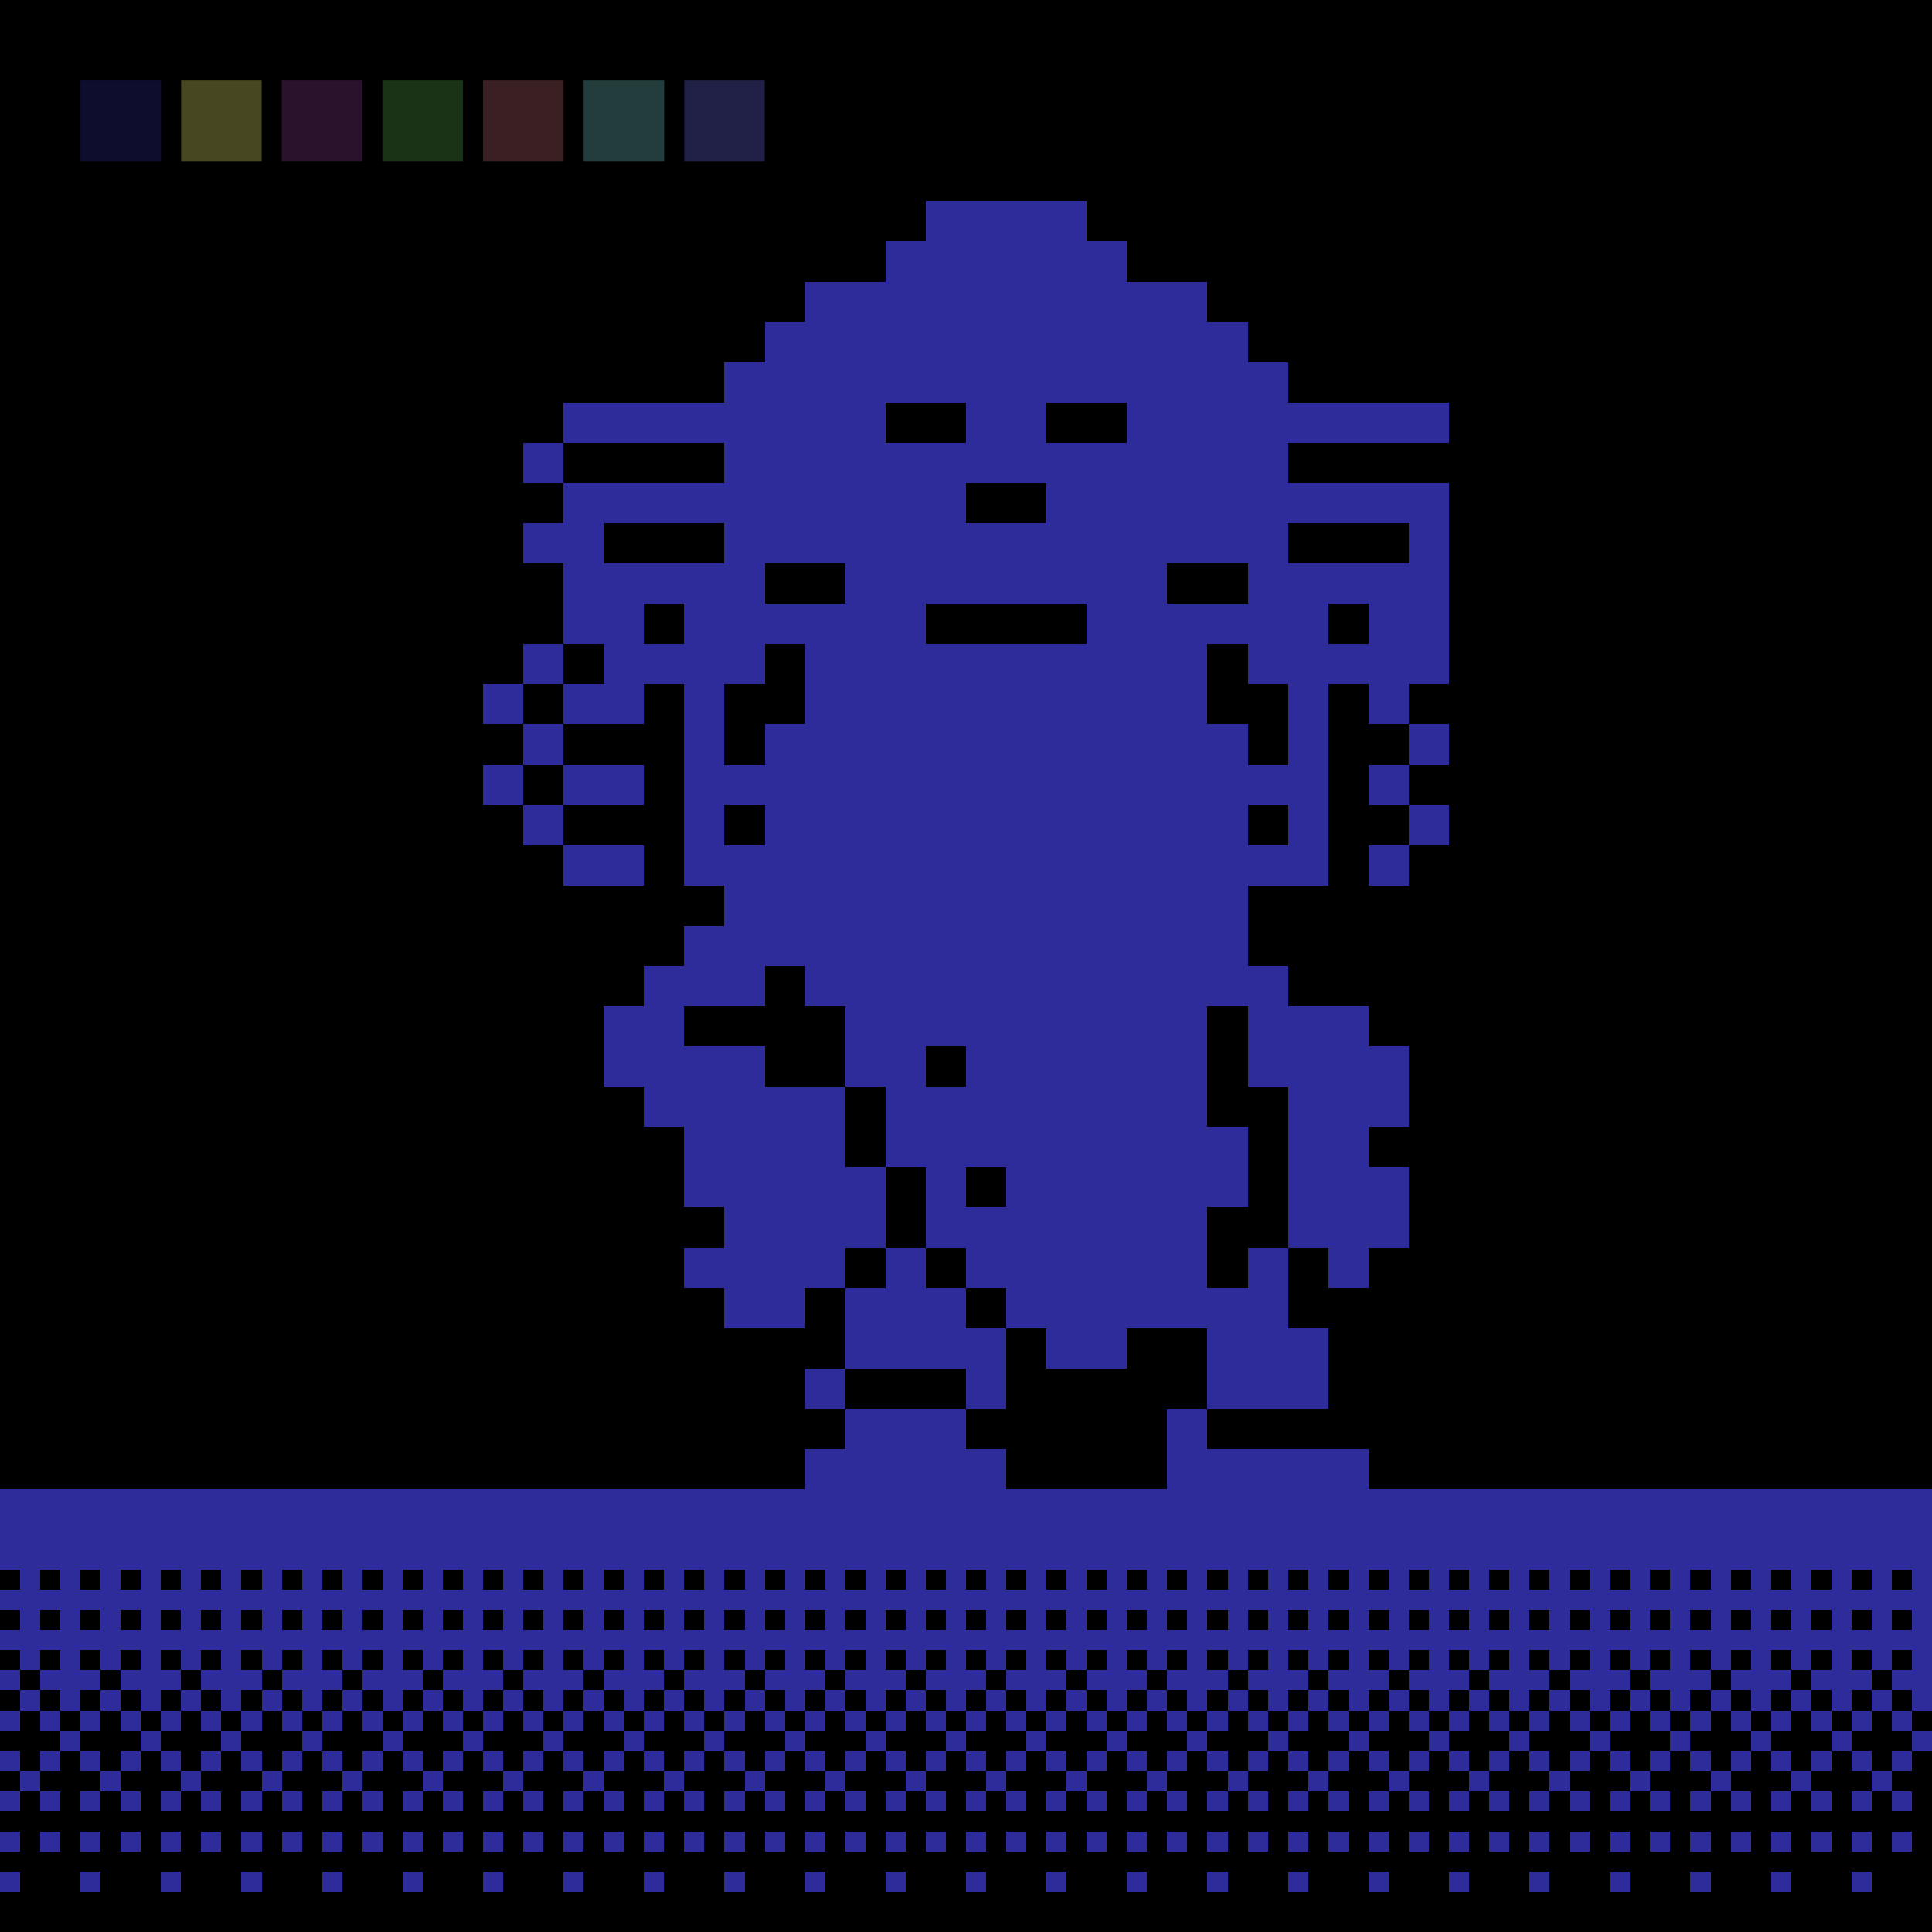
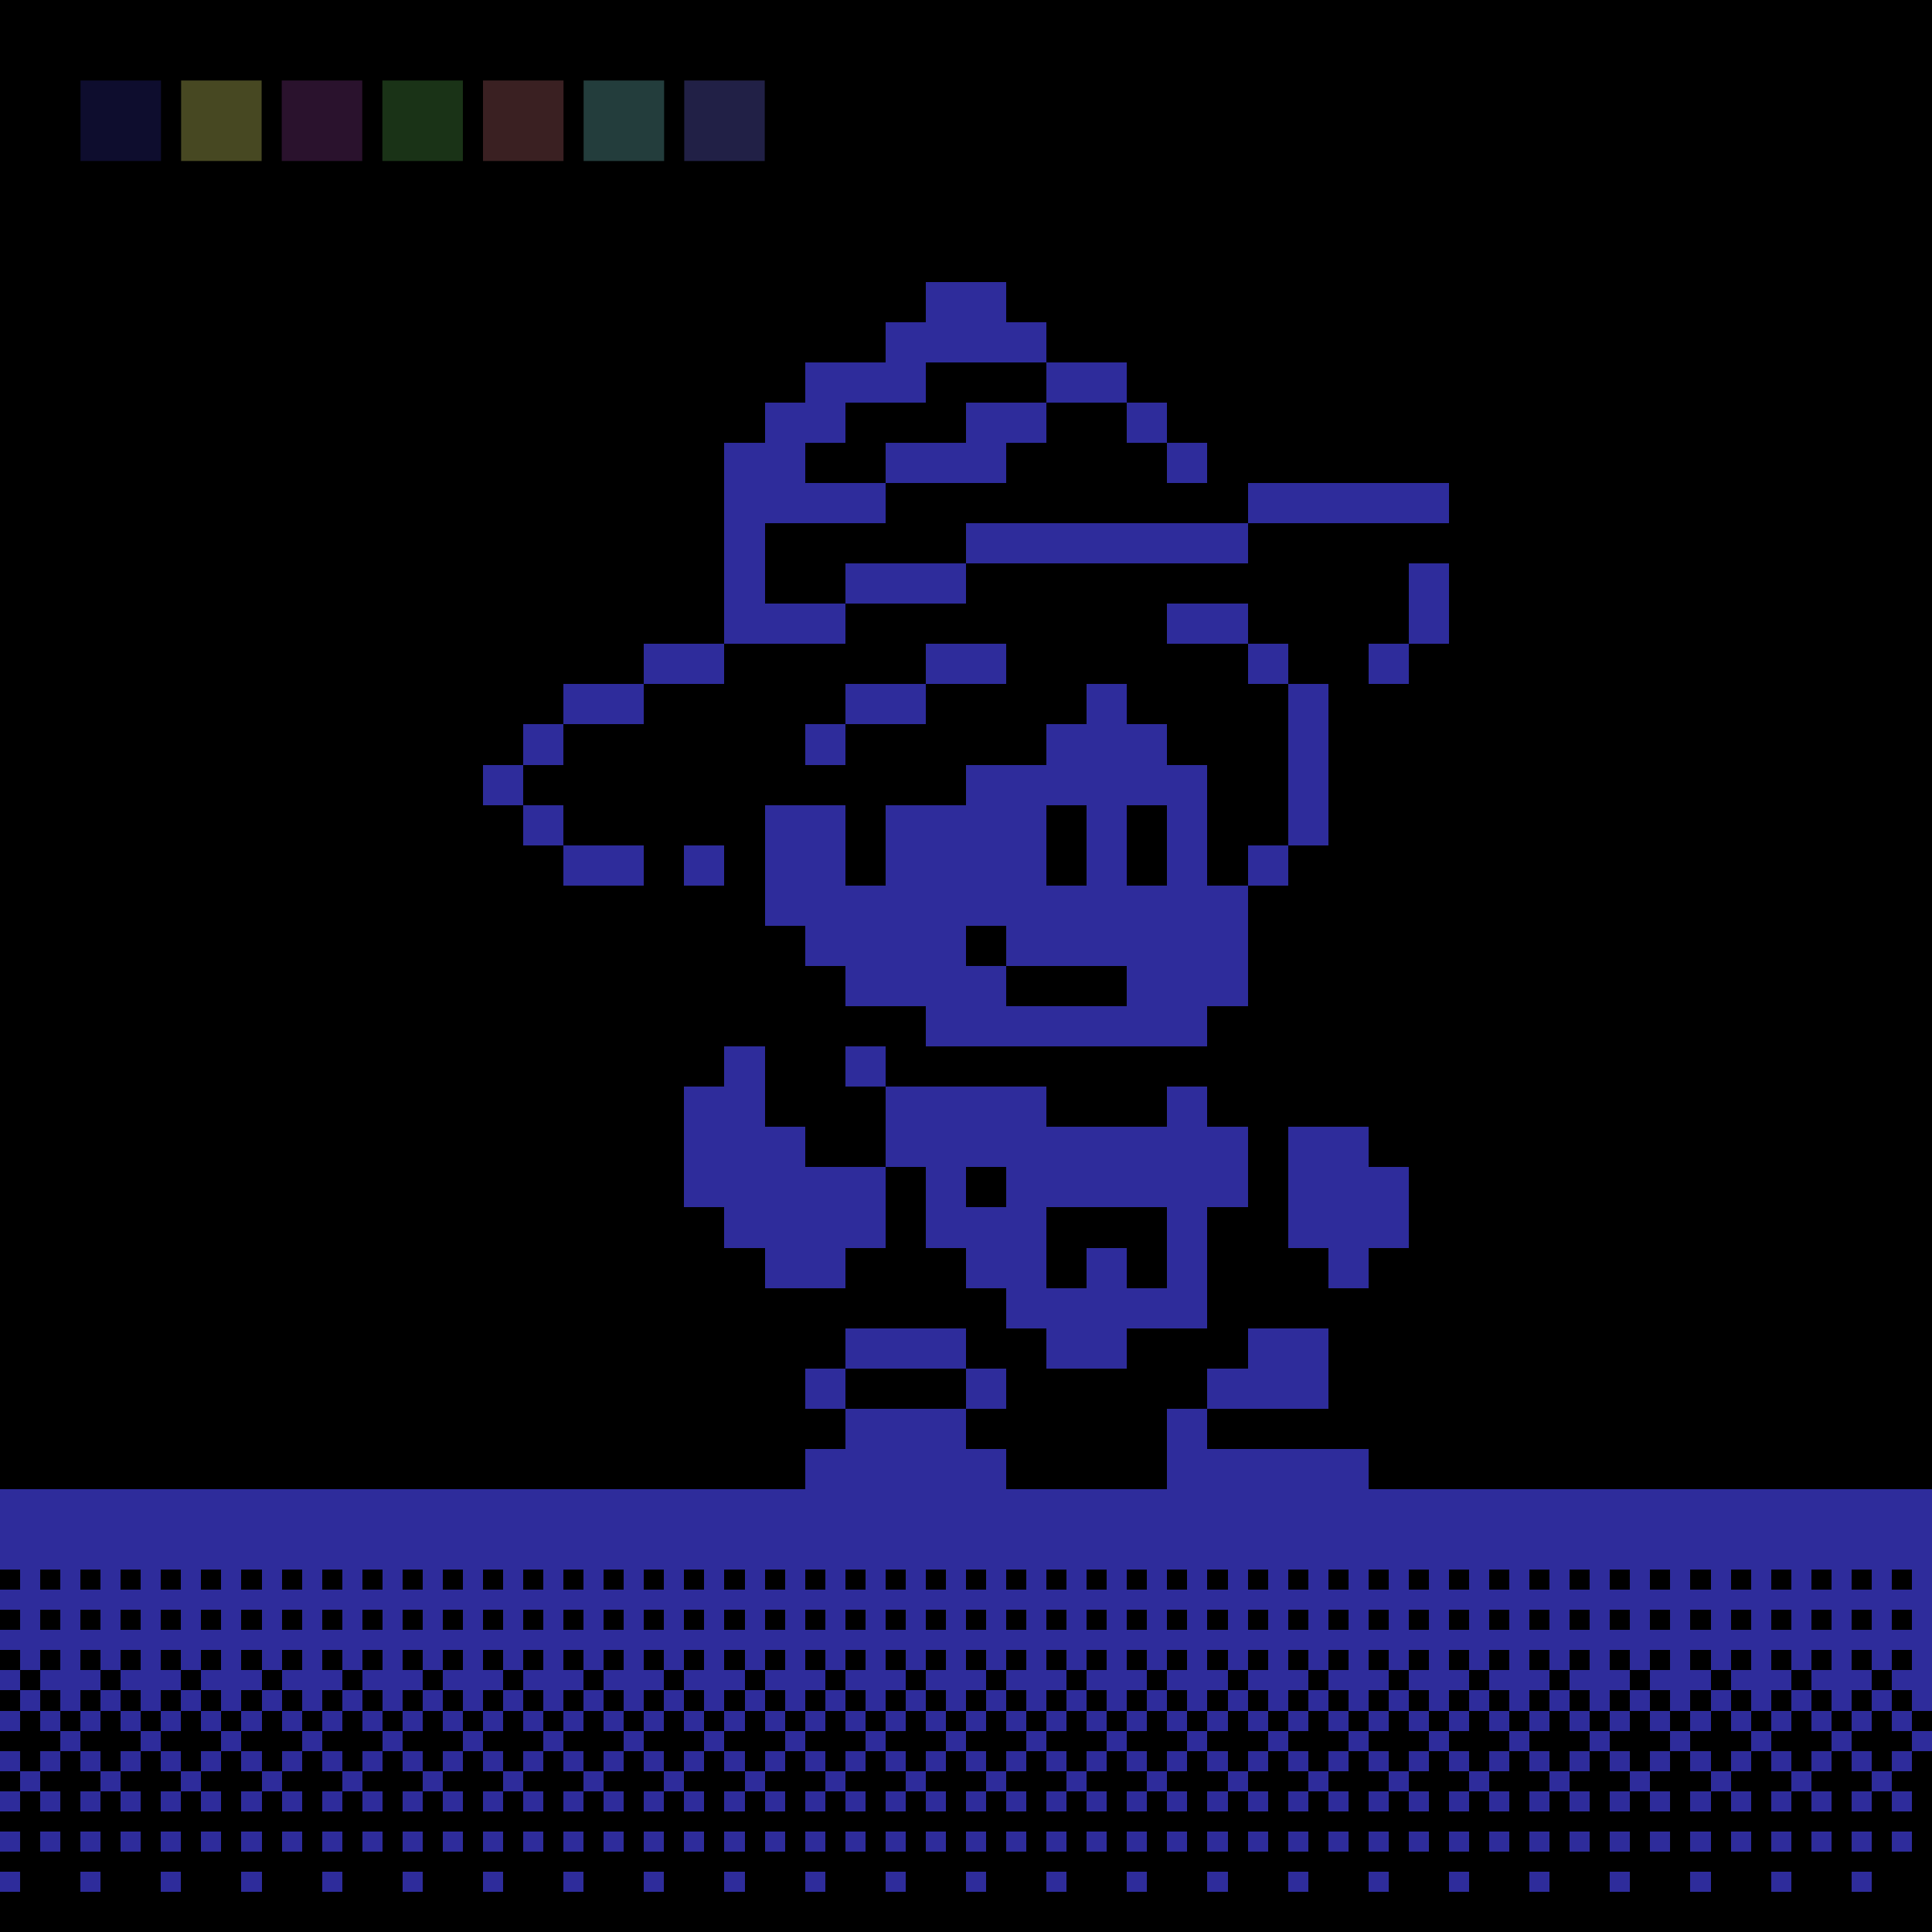
<svg xmlns="http://www.w3.org/2000/svg" viewBox="0 0 48 48" shape-rendering="crispEdges">
  <defs>
    <filter id="glow" x="-100%" y="-100%" width="300%" height="300%">
      <feGaussianBlur stdDeviation="1.1" />
    </filter>
  </defs>
  <rect width="48" height="48" fill="#000" />
  <g transform="scale(0.5)">
    <path fill="#2e2c9b" d="M0 74h96v1h-96zM0 75h96v1h-96zM0 76h96v1h-96zM0 77h96v1h-96zM1 78h1v1h-1zM3 78h1v1h-1zM5 78h1v1h-1zM7 78h1v1h-1zM9 78h1v1h-1zM11 78h1v1h-1zM13 78h1v1h-1zM15 78h1v1h-1zM17 78h1v1h-1zM19 78h1v1h-1zM21 78h1v1h-1zM23 78h1v1h-1zM25 78h1v1h-1zM27 78h1v1h-1zM29 78h1v1h-1zM31 78h1v1h-1zM33 78h1v1h-1zM35 78h1v1h-1zM37 78h1v1h-1zM39 78h1v1h-1zM41 78h1v1h-1zM43 78h1v1h-1zM45 78h1v1h-1zM47 78h1v1h-1zM49 78h1v1h-1zM51 78h1v1h-1zM53 78h1v1h-1zM55 78h1v1h-1zM57 78h1v1h-1zM59 78h1v1h-1zM61 78h1v1h-1zM63 78h1v1h-1zM65 78h1v1h-1zM67 78h1v1h-1zM69 78h1v1h-1zM71 78h1v1h-1zM73 78h1v1h-1zM75 78h1v1h-1zM77 78h1v1h-1zM79 78h1v1h-1zM81 78h1v1h-1zM83 78h1v1h-1zM85 78h1v1h-1zM87 78h1v1h-1zM89 78h1v1h-1zM91 78h1v1h-1zM93 78h1v1h-1zM95 78h1v1h-1zM0 79h96v1h-96zM1 80h1v1h-1zM3 80h1v1h-1zM5 80h1v1h-1zM7 80h1v1h-1zM9 80h1v1h-1zM11 80h1v1h-1zM13 80h1v1h-1zM15 80h1v1h-1zM17 80h1v1h-1zM19 80h1v1h-1zM21 80h1v1h-1zM23 80h1v1h-1zM25 80h1v1h-1zM27 80h1v1h-1zM29 80h1v1h-1zM31 80h1v1h-1zM33 80h1v1h-1zM35 80h1v1h-1zM37 80h1v1h-1zM39 80h1v1h-1zM41 80h1v1h-1zM43 80h1v1h-1zM45 80h1v1h-1zM47 80h1v1h-1zM49 80h1v1h-1zM51 80h1v1h-1zM53 80h1v1h-1zM55 80h1v1h-1zM57 80h1v1h-1zM59 80h1v1h-1zM61 80h1v1h-1zM63 80h1v1h-1zM65 80h1v1h-1zM67 80h1v1h-1zM69 80h1v1h-1zM71 80h1v1h-1zM73 80h1v1h-1zM75 80h1v1h-1zM77 80h1v1h-1zM79 80h1v1h-1zM81 80h1v1h-1zM83 80h1v1h-1zM85 80h1v1h-1zM87 80h1v1h-1zM89 80h1v1h-1zM91 80h1v1h-1zM93 80h1v1h-1zM95 80h1v1h-1zM0 81h96v1h-96zM1 82h1v1h-1zM3 82h1v1h-1zM5 82h1v1h-1zM7 82h1v1h-1zM9 82h1v1h-1zM11 82h1v1h-1zM13 82h1v1h-1zM15 82h1v1h-1zM17 82h1v1h-1zM19 82h1v1h-1zM21 82h1v1h-1zM23 82h1v1h-1zM25 82h1v1h-1zM27 82h1v1h-1zM29 82h1v1h-1zM31 82h1v1h-1zM33 82h1v1h-1zM35 82h1v1h-1zM37 82h1v1h-1zM39 82h1v1h-1zM41 82h1v1h-1zM43 82h1v1h-1zM45 82h1v1h-1zM47 82h1v1h-1zM49 82h1v1h-1zM51 82h1v1h-1zM53 82h1v1h-1zM55 82h1v1h-1zM57 82h1v1h-1zM59 82h1v1h-1zM61 82h1v1h-1zM63 82h1v1h-1zM65 82h1v1h-1zM67 82h1v1h-1zM69 82h1v1h-1zM71 82h1v1h-1zM73 82h1v1h-1zM75 82h1v1h-1zM77 82h1v1h-1zM79 82h1v1h-1zM81 82h1v1h-1zM83 82h1v1h-1zM85 82h1v1h-1zM87 82h1v1h-1zM89 82h1v1h-1zM91 82h1v1h-1zM93 82h1v1h-1zM95 82h1v1h-1zM0 83h1v1h-1zM2 83h3v1h-3zM6 83h3v1h-3zM10 83h3v1h-3zM14 83h3v1h-3zM18 83h3v1h-3zM22 83h3v1h-3zM26 83h3v1h-3zM30 83h3v1h-3zM34 83h3v1h-3zM38 83h3v1h-3zM42 83h3v1h-3zM46 83h3v1h-3zM50 83h3v1h-3zM54 83h3v1h-3zM58 83h3v1h-3zM62 83h3v1h-3zM66 83h3v1h-3zM70 83h3v1h-3zM74 83h3v1h-3zM78 83h3v1h-3zM82 83h3v1h-3zM86 83h3v1h-3zM90 83h3v1h-3zM94 83h2v1h-2zM1 84h1v1h-1zM3 84h1v1h-1zM5 84h1v1h-1zM7 84h1v1h-1zM9 84h1v1h-1zM11 84h1v1h-1zM13 84h1v1h-1zM15 84h1v1h-1zM17 84h1v1h-1zM19 84h1v1h-1zM21 84h1v1h-1zM23 84h1v1h-1zM25 84h1v1h-1zM27 84h1v1h-1zM29 84h1v1h-1zM31 84h1v1h-1zM33 84h1v1h-1zM35 84h1v1h-1zM37 84h1v1h-1zM39 84h1v1h-1zM41 84h1v1h-1zM43 84h1v1h-1zM45 84h1v1h-1zM47 84h1v1h-1zM49 84h1v1h-1zM51 84h1v1h-1zM53 84h1v1h-1zM55 84h1v1h-1zM57 84h1v1h-1zM59 84h1v1h-1zM61 84h1v1h-1zM63 84h1v1h-1zM65 84h1v1h-1zM67 84h1v1h-1zM69 84h1v1h-1zM71 84h1v1h-1zM73 84h1v1h-1zM75 84h1v1h-1zM77 84h1v1h-1zM79 84h1v1h-1zM81 84h1v1h-1zM83 84h1v1h-1zM85 84h1v1h-1zM87 84h1v1h-1zM89 84h1v1h-1zM91 84h1v1h-1zM93 84h1v1h-1zM95 84h1v1h-1zM0 85h1v1h-1zM2 85h1v1h-1zM4 85h1v1h-1zM6 85h1v1h-1zM8 85h1v1h-1zM10 85h1v1h-1zM12 85h1v1h-1zM14 85h1v1h-1zM16 85h1v1h-1zM18 85h1v1h-1zM20 85h1v1h-1zM22 85h1v1h-1zM24 85h1v1h-1zM26 85h1v1h-1zM28 85h1v1h-1zM30 85h1v1h-1zM32 85h1v1h-1zM34 85h1v1h-1zM36 85h1v1h-1zM38 85h1v1h-1zM40 85h1v1h-1zM42 85h1v1h-1zM44 85h1v1h-1zM46 85h1v1h-1zM48 85h1v1h-1zM50 85h1v1h-1zM52 85h1v1h-1zM54 85h1v1h-1zM56 85h1v1h-1zM58 85h1v1h-1zM60 85h1v1h-1zM62 85h1v1h-1zM64 85h1v1h-1zM66 85h1v1h-1zM68 85h1v1h-1zM70 85h1v1h-1zM72 85h1v1h-1zM74 85h1v1h-1zM76 85h1v1h-1zM78 85h1v1h-1zM80 85h1v1h-1zM82 85h1v1h-1zM84 85h1v1h-1zM86 85h1v1h-1zM88 85h1v1h-1zM90 85h1v1h-1zM92 85h1v1h-1zM94 85h1v1h-1zM3 86h1v1h-1zM7 86h1v1h-1zM11 86h1v1h-1zM15 86h1v1h-1zM19 86h1v1h-1zM23 86h1v1h-1zM27 86h1v1h-1zM31 86h1v1h-1zM35 86h1v1h-1zM39 86h1v1h-1zM43 86h1v1h-1zM47 86h1v1h-1zM51 86h1v1h-1zM55 86h1v1h-1zM59 86h1v1h-1zM63 86h1v1h-1zM67 86h1v1h-1zM71 86h1v1h-1zM75 86h1v1h-1zM79 86h1v1h-1zM83 86h1v1h-1zM87 86h1v1h-1zM91 86h1v1h-1zM95 86h1v1h-1zM0 87h1v1h-1zM2 87h1v1h-1zM4 87h1v1h-1zM6 87h1v1h-1zM8 87h1v1h-1zM10 87h1v1h-1zM12 87h1v1h-1zM14 87h1v1h-1zM16 87h1v1h-1zM18 87h1v1h-1zM20 87h1v1h-1zM22 87h1v1h-1zM24 87h1v1h-1zM26 87h1v1h-1zM28 87h1v1h-1zM30 87h1v1h-1zM32 87h1v1h-1zM34 87h1v1h-1zM36 87h1v1h-1zM38 87h1v1h-1zM40 87h1v1h-1zM42 87h1v1h-1zM44 87h1v1h-1zM46 87h1v1h-1zM48 87h1v1h-1zM50 87h1v1h-1zM52 87h1v1h-1zM54 87h1v1h-1zM56 87h1v1h-1zM58 87h1v1h-1zM60 87h1v1h-1zM62 87h1v1h-1zM64 87h1v1h-1zM66 87h1v1h-1zM68 87h1v1h-1zM70 87h1v1h-1zM72 87h1v1h-1zM74 87h1v1h-1zM76 87h1v1h-1zM78 87h1v1h-1zM80 87h1v1h-1zM82 87h1v1h-1zM84 87h1v1h-1zM86 87h1v1h-1zM88 87h1v1h-1zM90 87h1v1h-1zM92 87h1v1h-1zM94 87h1v1h-1zM1 88h1v1h-1zM5 88h1v1h-1zM9 88h1v1h-1zM13 88h1v1h-1zM17 88h1v1h-1zM21 88h1v1h-1zM25 88h1v1h-1zM29 88h1v1h-1zM33 88h1v1h-1zM37 88h1v1h-1zM41 88h1v1h-1zM45 88h1v1h-1zM49 88h1v1h-1zM53 88h1v1h-1zM57 88h1v1h-1zM61 88h1v1h-1zM65 88h1v1h-1zM69 88h1v1h-1zM73 88h1v1h-1zM77 88h1v1h-1zM81 88h1v1h-1zM85 88h1v1h-1zM89 88h1v1h-1zM93 88h1v1h-1zM0 89h1v1h-1zM2 89h1v1h-1zM4 89h1v1h-1zM6 89h1v1h-1zM8 89h1v1h-1zM10 89h1v1h-1zM12 89h1v1h-1zM14 89h1v1h-1zM16 89h1v1h-1zM18 89h1v1h-1zM20 89h1v1h-1zM22 89h1v1h-1zM24 89h1v1h-1zM26 89h1v1h-1zM28 89h1v1h-1zM30 89h1v1h-1zM32 89h1v1h-1zM34 89h1v1h-1zM36 89h1v1h-1zM38 89h1v1h-1zM40 89h1v1h-1zM42 89h1v1h-1zM44 89h1v1h-1zM46 89h1v1h-1zM48 89h1v1h-1zM50 89h1v1h-1zM52 89h1v1h-1zM54 89h1v1h-1zM56 89h1v1h-1zM58 89h1v1h-1zM60 89h1v1h-1zM62 89h1v1h-1zM64 89h1v1h-1zM66 89h1v1h-1zM68 89h1v1h-1zM70 89h1v1h-1zM72 89h1v1h-1zM74 89h1v1h-1zM76 89h1v1h-1zM78 89h1v1h-1zM80 89h1v1h-1zM82 89h1v1h-1zM84 89h1v1h-1zM86 89h1v1h-1zM88 89h1v1h-1zM90 89h1v1h-1zM92 89h1v1h-1zM94 89h1v1h-1zM0 91h1v1h-1zM2 91h1v1h-1zM4 91h1v1h-1zM6 91h1v1h-1zM8 91h1v1h-1zM10 91h1v1h-1zM12 91h1v1h-1zM14 91h1v1h-1zM16 91h1v1h-1zM18 91h1v1h-1zM20 91h1v1h-1zM22 91h1v1h-1zM24 91h1v1h-1zM26 91h1v1h-1zM28 91h1v1h-1zM30 91h1v1h-1zM32 91h1v1h-1zM34 91h1v1h-1zM36 91h1v1h-1zM38 91h1v1h-1zM40 91h1v1h-1zM42 91h1v1h-1zM44 91h1v1h-1zM46 91h1v1h-1zM48 91h1v1h-1zM50 91h1v1h-1zM52 91h1v1h-1zM54 91h1v1h-1zM56 91h1v1h-1zM58 91h1v1h-1zM60 91h1v1h-1zM62 91h1v1h-1zM64 91h1v1h-1zM66 91h1v1h-1zM68 91h1v1h-1zM70 91h1v1h-1zM72 91h1v1h-1zM74 91h1v1h-1zM76 91h1v1h-1zM78 91h1v1h-1zM80 91h1v1h-1zM82 91h1v1h-1zM84 91h1v1h-1zM86 91h1v1h-1zM88 91h1v1h-1zM90 91h1v1h-1zM92 91h1v1h-1zM94 91h1v1h-1zM0 93h1v1h-1zM4 93h1v1h-1zM8 93h1v1h-1zM12 93h1v1h-1zM16 93h1v1h-1zM20 93h1v1h-1zM24 93h1v1h-1zM28 93h1v1h-1zM32 93h1v1h-1zM36 93h1v1h-1zM40 93h1v1h-1zM44 93h1v1h-1zM48 93h1v1h-1zM52 93h1v1h-1zM56 93h1v1h-1zM60 93h1v1h-1zM64 93h1v1h-1zM68 93h1v1h-1zM72 93h1v1h-1zM76 93h1v1h-1zM80 93h1v1h-1zM84 93h1v1h-1zM88 93h1v1h-1zM92 93h1v1h-1z" />
  </g>
  <g shape-rendering="geometricPrecision">
    <rect x="2" y="2" width="2" height="2" fill="#2e2c9b" filter="url(#glow)" opacity="0">
      <animate attributeName="opacity" values="0;0.9;0" keyTimes="0;0.5;1" calcMode="spline" keySplines="0.4 0 0.6 1;0.4 0 0.6 1" dur="3.6s" repeatCount="indefinite" />
    </rect>
    <rect x="2" y="2" width="2" height="2" fill="#2e2c9b" opacity="0.3">
      <animate attributeName="opacity" values="0.3;1;0.3" keyTimes="0;0.5;1" calcMode="spline" keySplines="0.4 0 0.6 1;0.4 0 0.6 1" dur="3.6s" repeatCount="indefinite" />
    </rect>
    <rect x="4.5" y="2" width="2" height="2" fill="#edf171" opacity="0.3" />
    <rect x="7" y="2" width="2" height="2" fill="#8e3c97" opacity="0.3" />
    <rect x="9.5" y="2" width="2" height="2" fill="#56ac4d" opacity="0.3" />
    <rect x="12" y="2" width="2" height="2" fill="#c46c71" opacity="0.3" />
    <rect x="14.5" y="2" width="2" height="2" fill="#75cec8" opacity="0.3" />
    <rect x="17" y="2" width="2" height="2" fill="#706deb" opacity="0.3" />
  </g>
  <path fill="#2e2c9b" d="M23 7h2v1h-2zM22 8h4v1h-4zM20 9h3v1h-3zM26 9h2v1h-2zM19 10h2v1h-2zM24 10h2v1h-2zM28 10h1v1h-1zM18 11h2v1h-2zM22 11h3v1h-3zM29 11h1v1h-1zM18 12h4v1h-4zM31 12h5v1h-5zM18 13h1v1h-1zM24 13h7v1h-7zM18 14h1v1h-1zM21 14h3v1h-3zM35 14h1v1h-1zM18 15h3v1h-3zM29 15h2v1h-2zM35 15h1v1h-1zM16 16h2v1h-2zM23 16h2v1h-2zM31 16h1v1h-1zM34 16h1v1h-1zM14 17h2v1h-2zM21 17h2v1h-2zM27 17h1v1h-1zM32 17h1v1h-1zM13 18h1v1h-1zM20 18h1v1h-1zM26 18h3v1h-3zM32 18h1v1h-1zM12 19h1v1h-1zM24 19h6v1h-6zM32 19h1v1h-1zM13 20h1v1h-1zM19 20h2v1h-2zM22 20h4v1h-4zM27 20h1v1h-1zM29 20h1v1h-1zM32 20h1v1h-1zM14 21h2v1h-2zM17 21h1v1h-1zM19 21h2v1h-2zM22 21h4v1h-4zM27 21h1v1h-1zM29 21h1v1h-1zM31 21h1v1h-1zM19 22h12v1h-12zM20 23h4v1h-4zM25 23h6v1h-6zM21 24h4v1h-4zM28 24h3v1h-3zM23 25h7v1h-7zM18 26h1v1h-1zM21 26h1v1h-1zM17 27h2v1h-2zM22 27h4v1h-4zM29 27h1v1h-1zM17 28h3v1h-3zM22 28h9v1h-9zM32 28h2v1h-2zM17 29h5v1h-5zM23 29h1v1h-1zM25 29h6v1h-6zM32 29h3v1h-3zM18 30h4v1h-4zM23 30h3v1h-3zM29 30h1v1h-1zM32 30h3v1h-3zM19 31h2v1h-2zM24 31h2v1h-2zM27 31h1v1h-1zM29 31h1v1h-1zM33 31h1v1h-1zM25 32h5v1h-5zM21 33h3v1h-3zM26 33h2v1h-2zM31 33h2v1h-2zM20 34h1v1h-1zM24 34h1v1h-1zM30 34h3v1h-3zM21 35h3v1h-3zM29 35h1v1h-1zM20 36h5v1h-5zM29 36h5v1h-5z">
    <animate attributeName="opacity" values="1;0;1;0;0;0;1" keyTimes="0;0.167;0.333;0.5;0.667;0.833;1" calcMode="discrete" dur="1.8s" repeatCount="indefinite" />
  </path>
-   <path fill="#2e2c9b" d="M23 5h2v1h-2zM22 6h4v1h-4zM20 7h3v1h-3zM26 7h2v1h-2zM19 8h2v1h-2zM24 8h2v1h-2zM28 8h1v1h-1zM18 9h2v1h-2zM22 9h3v1h-3zM29 9h1v1h-1zM18 10h4v1h-4zM31 10h5v1h-5zM18 11h1v1h-1zM24 11h7v1h-7zM18 12h1v1h-1zM21 12h3v1h-3zM35 12h1v1h-1zM18 13h3v1h-3zM29 13h2v1h-2zM35 13h1v1h-1zM16 14h2v1h-2zM23 14h2v1h-2zM31 14h1v1h-1zM34 14h1v1h-1zM14 15h2v1h-2zM21 15h2v1h-2zM27 15h1v1h-1zM32 15h1v1h-1zM13 16h1v1h-1zM20 16h1v1h-1zM26 16h3v1h-3zM32 16h1v1h-1zM12 17h1v1h-1zM24 17h6v1h-6zM32 17h1v1h-1zM13 18h1v1h-1zM19 18h2v1h-2zM22 18h4v1h-4zM27 18h1v1h-1zM29 18h1v1h-1zM32 18h1v1h-1zM14 19h2v1h-2zM17 19h1v1h-1zM19 19h2v1h-2zM22 19h4v1h-4zM27 19h1v1h-1zM29 19h1v1h-1zM31 19h1v1h-1zM19 20h12v1h-12zM20 21h4v1h-4zM25 21h6v1h-6zM18 22h1v1h-1zM21 22h4v1h-4zM28 22h3v1h-3zM17 23h3v1h-3zM23 23h7v1h-7zM16 24h3v1h-3zM21 24h1v1h-1zM31 24h1v1h-1zM15 25h2v1h-2zM22 25h4v1h-4zM28 25h2v1h-2zM31 25h3v1h-3zM15 26h4v1h-4zM22 26h1v1h-1zM24 26h5v1h-5zM31 26h4v1h-4zM16 27h5v1h-5zM23 27h1v1h-1zM25 27h5v1h-5zM32 27h3v1h-3zM17 28h4v1h-4zM24 28h2v1h-2zM29 28h2v1h-2zM33 28h1v1h-1zM18 29h2v1h-2zM23 29h1v1h-1zM25 29h1v1h-1zM27 29h1v1h-1zM29 29h2v1h-2zM23 30h7v1h-7zM22 31h1v1h-1zM24 31h5v1h-5zM31 31h1v1h-1zM21 32h3v1h-3zM25 32h1v1h-1zM27 32h1v1h-1zM30 32h2v1h-2zM21 33h4v1h-4zM30 33h3v1h-3zM20 34h1v1h-1zM24 34h1v1h-1zM30 34h3v1h-3zM21 35h3v1h-3zM29 35h1v1h-1zM20 36h5v1h-5zM29 36h5v1h-5z">
+   <path fill="#2e2c9b" d="M23 5h2v1h-2zM22 6h4v1h-4zM20 7h3v1h-3zM26 7h2v1h-2zM19 8h2v1h-2zM24 8h2v1h-2zM28 8h1v1h-1zM18 9h2v1h-2zM22 9h3v1h-3zM29 9h1v1h-1zM18 10h4v1h-4zM31 10h5v1h-5zM18 11h1v1h-1zM24 11h7v1h-7zM18 12h1v1h-1zM21 12h3v1h-3zM35 12h1v1h-1zM18 13h3v1h-3zM29 13h2v1h-2zM35 13h1v1h-1zM16 14h2v1h-2zM23 14h2v1h-2zM31 14h1v1h-1zM34 14h1v1h-1zM14 15h2v1h-2zM21 15h2v1h-2zM27 15h1v1h-1zM32 15h1v1h-1zM13 16h1v1h-1zM20 16h1v1h-1zM26 16h3v1h-3zM32 16h1v1h-1zM12 17h1v1h-1zM24 17h6v1h-6zM32 17h1v1h-1zM13 18h1v1h-1zM19 18h2v1h-2zM22 18h4v1h-4zM27 18h1v1h-1zM29 18h1v1h-1zM32 18h1v1h-1zM14 19h2v1h-2zM17 19h1v1h-1zM19 19h2v1h-2zM22 19h4v1h-4zM27 19h1v1h-1zM29 19h1v1h-1zM31 19h1v1h-1zM19 20h12v1h-12zM20 21h4v1h-4zM25 21h6v1h-6zM18 22h1v1h-1zM21 22h4v1h-4zM28 22h3v1h-3zM17 23h3v1h-3zM23 23h7v1h-7zM16 24h3v1h-3zM21 24h1v1h-1zM31 24h1v1h-1zM15 25h2v1h-2zM22 25h4v1h-4zM28 25h2v1h-2zM31 25h3v1h-3zM15 26h4v1h-4zM22 26h1v1h-1zM24 26h5v1h-5zM31 26h4v1h-4zM16 27h5v1h-5zM23 27h1v1h-1zM25 27h5v1h-5zM32 27h3v1h-3zM17 28h4v1h-4zM24 28h2v1h-2zM29 28h2v1h-2zM33 28h1v1h-1zM18 29h2v1h-2zM23 29h1v1h-1zM25 29h1v1h-1zM27 29h1v1h-1zM29 29h2v1h-2zM23 30h7v1h-7zM22 31h1v1h-1zM24 31h5v1h-5zM31 31h1v1h-1zM21 32h3v1h-3zM25 32h1v1h-1zM27 32h1v1h-1zM30 32h2v1h-2zM21 33h4v1h-4zM30 33h3v1h-3zM20 34h1v1h-1zM24 34h1v1h-1zM30 34h3v1h-3zM21 35h3v1h-3zM29 35h1v1h-1zM20 36h5v1h-5zM29 36h5v1h-5z" opacity="0">
    <animate attributeName="opacity" values="0;1;0;1;0;0;0" keyTimes="0;0.167;0.333;0.5;0.667;0.833;1" calcMode="discrete" dur="1.8s" repeatCount="indefinite" />
  </path>
-   <path fill="#2e2c9b" d="M25 5h2v1h-2zM24 6h4v1h-4zM22 7h2v1h-2zM27 7h3v1h-3zM21 8h1v1h-1zM24 8h2v1h-2zM29 8h2v1h-2zM20 9h1v1h-1zM25 9h3v1h-3zM30 9h2v1h-2zM14 10h5v1h-5zM28 10h4v1h-4zM13 11h1v1h-1zM19 11h7v1h-7zM31 11h1v1h-1zM14 12h1v1h-1zM26 12h3v1h-3zM31 12h1v1h-1zM14 13h1v1h-1zM19 13h2v1h-2zM29 13h3v1h-3zM15 14h1v1h-1zM18 14h1v1h-1zM25 14h2v1h-2zM32 14h2v1h-2zM17 15h1v1h-1zM22 15h1v1h-1zM27 15h2v1h-2zM34 15h1v1h-1zM17 16h1v1h-1zM21 16h3v1h-3zM29 16h1v1h-1zM35 16h1v1h-1zM17 17h1v1h-1zM20 17h6v1h-6zM17 18h1v1h-1zM20 18h8v1h-8zM29 18h2v1h-2zM35 18h1v1h-1zM18 19h1v1h-1zM20 19h1v1h-1zM22 19h1v1h-1zM24 19h4v1h-4zM29 19h2v1h-2zM32 19h1v1h-1zM34 19h1v1h-1zM19 20h12v1h-12zM19 21h6v1h-6zM26 21h4v1h-4zM20 22h2v1h-2zM25 22h4v1h-4zM17 23h1v1h-1zM21 23h6v1h-6zM16 24h3v1h-3zM29 24h1v1h-1zM31 24h1v1h-1zM15 25h2v1h-2zM22 25h4v1h-4zM27 25h3v1h-3zM31 25h3v1h-3zM15 26h4v1h-4zM22 26h1v1h-1zM24 26h5v1h-5zM31 26h4v1h-4zM16 27h5v1h-5zM23 27h1v1h-1zM25 27h5v1h-5zM32 27h3v1h-3zM17 28h4v1h-4zM24 28h2v1h-2zM29 28h2v1h-2zM33 28h1v1h-1zM18 29h2v1h-2zM23 29h1v1h-1zM25 29h1v1h-1zM27 29h1v1h-1zM29 29h2v1h-2zM23 30h7v1h-7zM22 31h1v1h-1zM24 31h5v1h-5zM31 31h1v1h-1zM21 32h3v1h-3zM25 32h1v1h-1zM27 32h1v1h-1zM30 32h2v1h-2zM21 33h4v1h-4zM30 33h3v1h-3zM20 34h1v1h-1zM24 34h1v1h-1zM30 34h3v1h-3zM21 35h3v1h-3zM29 35h1v1h-1zM20 36h5v1h-5zM29 36h5v1h-5z">
+   <path fill="#2e2c9b" d="M25 5h2v1h-2zM24 6h4v1h-4zM22 7h2v1h-2zM27 7h3v1h-3zM21 8h1v1h-1zM24 8h2v1h-2zM29 8h2v1h-2zM20 9h1v1h-1zM25 9h3v1h-3zM30 9h2v1h-2zM14 10h5v1h-5zM28 10h4v1h-4zM13 11h1v1h-1zM19 11h7v1h-7zM31 11h1v1h-1zM14 12h1v1h-1zM26 12h3v1h-3zM31 12h1v1h-1zM14 13h1v1h-1zM19 13h2v1h-2zM29 13h3v1h-3zM15 14h1v1h-1zM18 14h1v1h-1zM25 14h2v1h-2zM32 14h2v1h-2zM17 15h1v1h-1zM22 15h1v1h-1zM27 15h2v1h-2zM34 15h1v1h-1zM17 16h1v1h-1zM21 16h3v1h-3zM29 16h1v1h-1zM35 16h1v1h-1zM17 17h1v1h-1zM20 17h6v1h-6zM17 18h1v1h-1zM20 18h8v1h-8zM29 18h2v1h-2zM35 18h1v1h-1zM18 19h1v1h-1zM20 19h1v1h-1zM22 19h1v1h-1zM24 19h4v1h-4zM29 19h2v1h-2zM32 19h1v1h-1zM34 19h1v1h-1zM19 20h12v1h-12zM19 21h6v1h-6zM26 21h4v1h-4zM20 22h2v1h-2zM25 22h4v1h-4zM17 23h1v1h-1zM21 23h6v1h-6zM16 24h3v1h-3zM29 24h1v1h-1zM31 24h1v1h-1zM15 25h2v1h-2zM22 25h4v1h-4zM27 25h3v1h-3zM31 25h3v1h-3zM15 26h4v1h-4zM22 26h1v1h-1zM24 26h5v1h-5zM31 26h4v1h-4zM16 27h5v1h-5zM23 27h1v1h-1zM25 27h5v1h-5zM32 27h3v1h-3zM17 28h4v1h-4zM24 28h2v1h-2zM29 28h2v1h-2zM33 28h1v1h-1zM18 29h2v1h-2zM23 29h1v1h-1zM25 29h1v1h-1zM27 29h1v1h-1zM29 29h2v1h-2zM23 30h7v1h-7zM22 31h1v1h-1zM24 31h5v1h-5zM31 31h1v1h-1zM21 32h3v1h-3zM25 32h1v1h-1zM27 32h1v1h-1zM30 32h2v1h-2zM21 33h4v1h-4zM30 33h3v1h-3zM20 34h1v1h-1zM24 34h1v1h-1zM30 34h3v1h-3zM21 35h3v1h-3zM29 35h1v1h-1zM20 36h5v1h-5zM29 36h5v1h-5z" opacity="0">
    <animate attributeName="opacity" values="0;0;0;0;1;0;0" keyTimes="0;0.167;0.333;0.5;0.667;0.833;1" calcMode="discrete" dur="1.8s" repeatCount="indefinite" />
  </path>
-   <path fill="#2e2c9b" d="M25 7h2v1h-2zM24 8h4v1h-4zM22 9h2v1h-2zM27 9h3v1h-3zM21 10h1v1h-1zM24 10h2v1h-2zM29 10h2v1h-2zM20 11h1v1h-1zM25 11h3v1h-3zM30 11h2v1h-2zM14 12h5v1h-5zM28 12h4v1h-4zM13 13h1v1h-1zM19 13h7v1h-7zM31 13h1v1h-1zM14 14h1v1h-1zM26 14h3v1h-3zM31 14h1v1h-1zM14 15h1v1h-1zM19 15h2v1h-2zM29 15h3v1h-3zM15 16h1v1h-1zM18 16h1v1h-1zM25 16h2v1h-2zM32 16h2v1h-2zM17 17h1v1h-1zM22 17h1v1h-1zM27 17h2v1h-2zM34 17h1v1h-1zM17 18h1v1h-1zM21 18h3v1h-3zM29 18h1v1h-1zM35 18h1v1h-1zM17 19h1v1h-1zM20 19h6v1h-6zM17 20h1v1h-1zM20 20h1v1h-1zM22 20h1v1h-1zM24 20h4v1h-4zM29 20h2v1h-2zM35 20h1v1h-1zM18 21h1v1h-1zM20 21h1v1h-1zM22 21h1v1h-1zM24 21h4v1h-4zM29 21h2v1h-2zM32 21h1v1h-1zM34 21h1v1h-1zM19 22h12v1h-12zM19 23h6v1h-6zM26 23h4v1h-4zM20 24h2v1h-2zM25 24h4v1h-4zM21 25h6v1h-6zM29 25h1v1h-1zM32 25h2v1h-2zM18 26h1v1h-1zM27 26h3v1h-3zM32 26h3v1h-3zM17 27h2v1h-2zM22 27h8v1h-8zM32 27h3v1h-3zM17 28h3v1h-3zM22 28h9v1h-9zM33 28h1v1h-1zM17 29h2v1h-2zM23 29h1v1h-1zM25 29h6v1h-6zM18 30h3v1h-3zM23 30h3v1h-3zM29 30h1v1h-1zM17 31h4v1h-4zM24 31h2v1h-2zM27 31h1v1h-1zM29 31h1v1h-1zM18 32h2v1h-2zM25 32h5v1h-5zM21 33h3v1h-3zM26 33h2v1h-2zM31 33h2v1h-2zM20 34h1v1h-1zM24 34h1v1h-1zM30 34h3v1h-3zM21 35h3v1h-3zM29 35h1v1h-1zM20 36h5v1h-5zM29 36h5v1h-5z">
+   <path fill="#2e2c9b" d="M25 7h2v1h-2zM24 8h4v1h-4zM22 9h2v1h-2zM27 9h3v1h-3zM21 10h1v1h-1zM24 10h2v1h-2zM29 10h2v1h-2zM20 11h1v1h-1zM25 11h3v1h-3zM30 11h2v1h-2zM14 12h5v1h-5zM28 12h4v1h-4zM13 13h1v1h-1zM19 13h7v1h-7zM31 13h1v1h-1zM14 14h1v1h-1zM26 14h3v1h-3zM31 14h1v1h-1zM14 15h1v1h-1zM19 15h2v1h-2zM29 15h3v1h-3zM15 16h1v1h-1zM18 16h1v1h-1zM25 16h2v1h-2zM32 16h2v1h-2zM17 17h1v1h-1zM22 17h1v1h-1zM27 17h2v1h-2zM34 17h1v1h-1zM17 18h1v1h-1zM21 18h3v1h-3zM29 18h1v1h-1zM35 18h1v1h-1zM17 19h1v1h-1zM20 19h6v1h-6zM17 20h1v1h-1zM20 20h1v1h-1zM22 20h1v1h-1zM24 20h4v1h-4zM29 20h2v1h-2zM35 20h1v1h-1zM18 21h1v1h-1zM20 21h1v1h-1zM22 21h1v1h-1zM24 21h4v1h-4zM29 21h2v1h-2zM32 21h1v1h-1zM34 21h1v1h-1zM19 22h12v1h-12zM19 23h6v1h-6zM26 23h4v1h-4zM20 24h2v1h-2zM25 24h4v1h-4zM21 25h6v1h-6zM29 25h1v1h-1zM32 25h2v1h-2zM18 26h1v1h-1zM27 26h3v1h-3zM32 26h3v1h-3zM17 27h2v1h-2zM22 27h8v1h-8zM32 27h3v1h-3zM17 28h3v1h-3zM22 28h9v1h-9zM33 28h1v1h-1zM17 29h2v1h-2zM23 29h1v1h-1zM25 29h6v1h-6zM18 30h3v1h-3zM23 30h3v1h-3zM29 30h1v1h-1zM17 31h4v1h-4zM24 31h2v1h-2zM27 31h1v1h-1zM29 31h1v1h-1zM18 32h2v1h-2zM25 32h5v1h-5zM21 33h3v1h-3zM26 33h2v1h-2zM31 33h2v1h-2zM20 34h1v1h-1zM24 34h1v1h-1zM30 34h3v1h-3zM21 35h3v1h-3zM29 35h1v1h-1zM20 36h5v1h-5zM29 36h5v1h-5z" opacity="0">
    <animate attributeName="opacity" values="0;0;0;0;0;1;0" keyTimes="0;0.167;0.333;0.5;0.667;0.833;1" calcMode="discrete" dur="1.8s" repeatCount="indefinite" />
  </path>
</svg>
